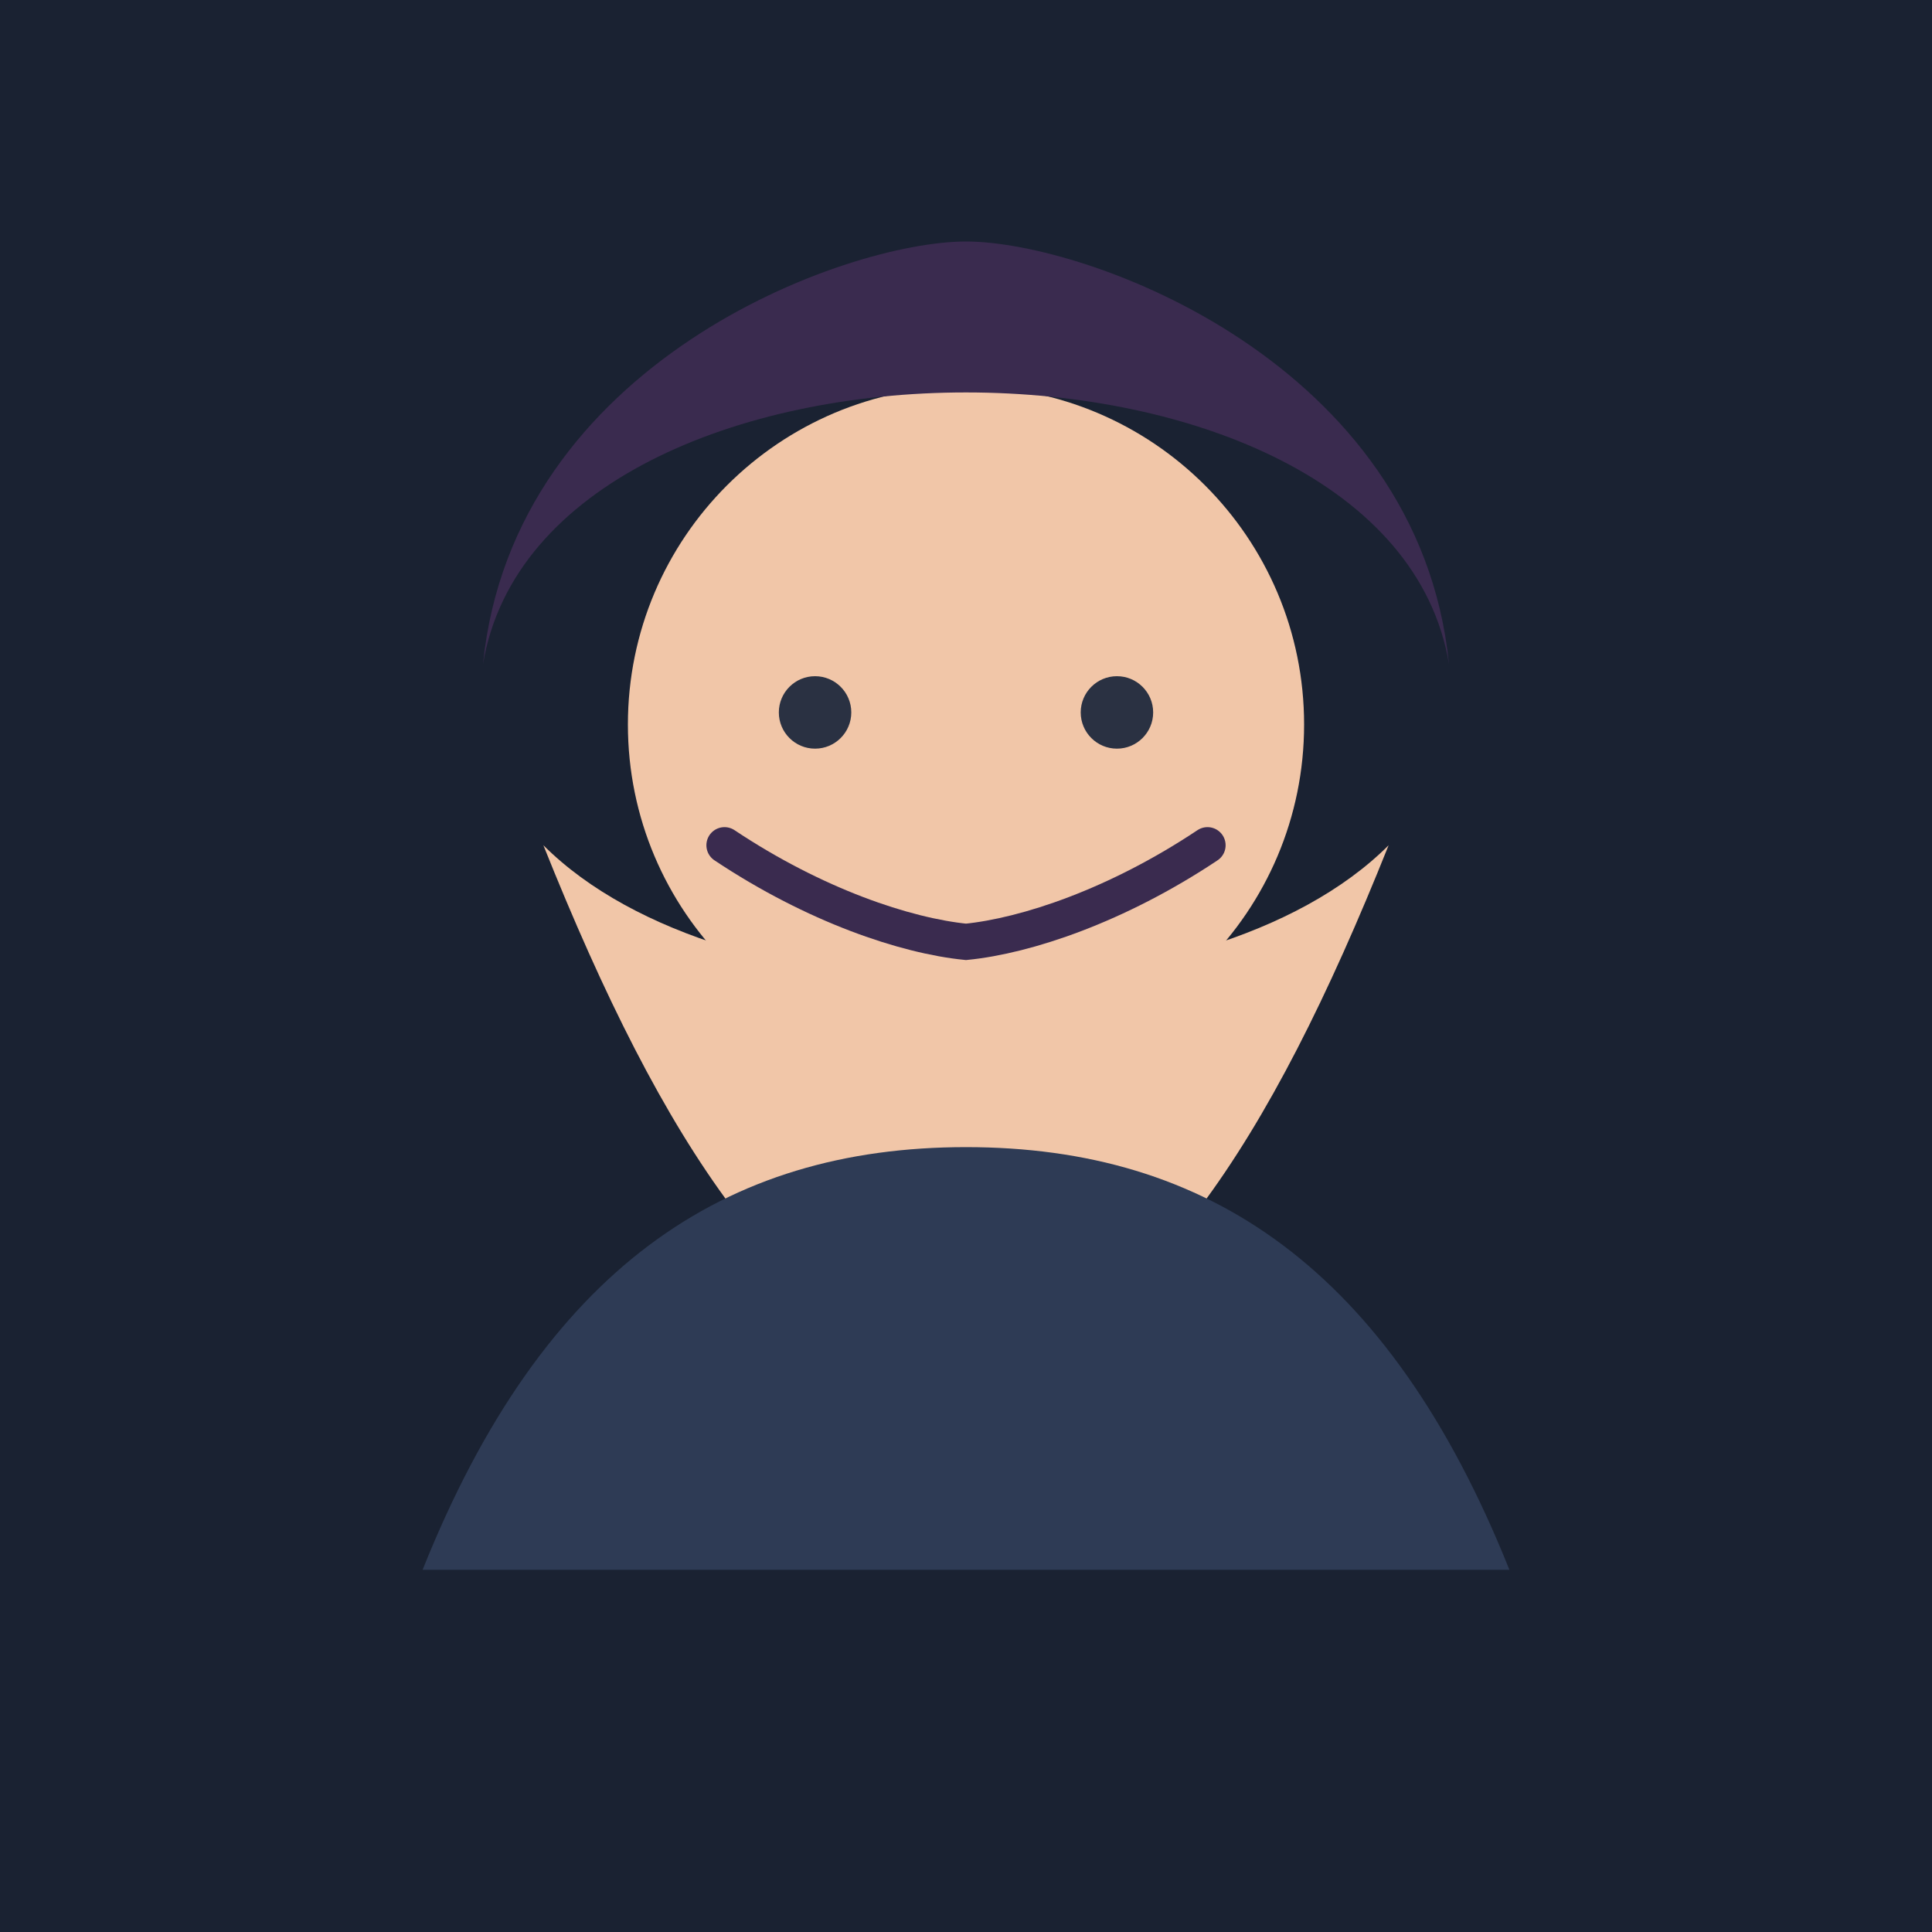
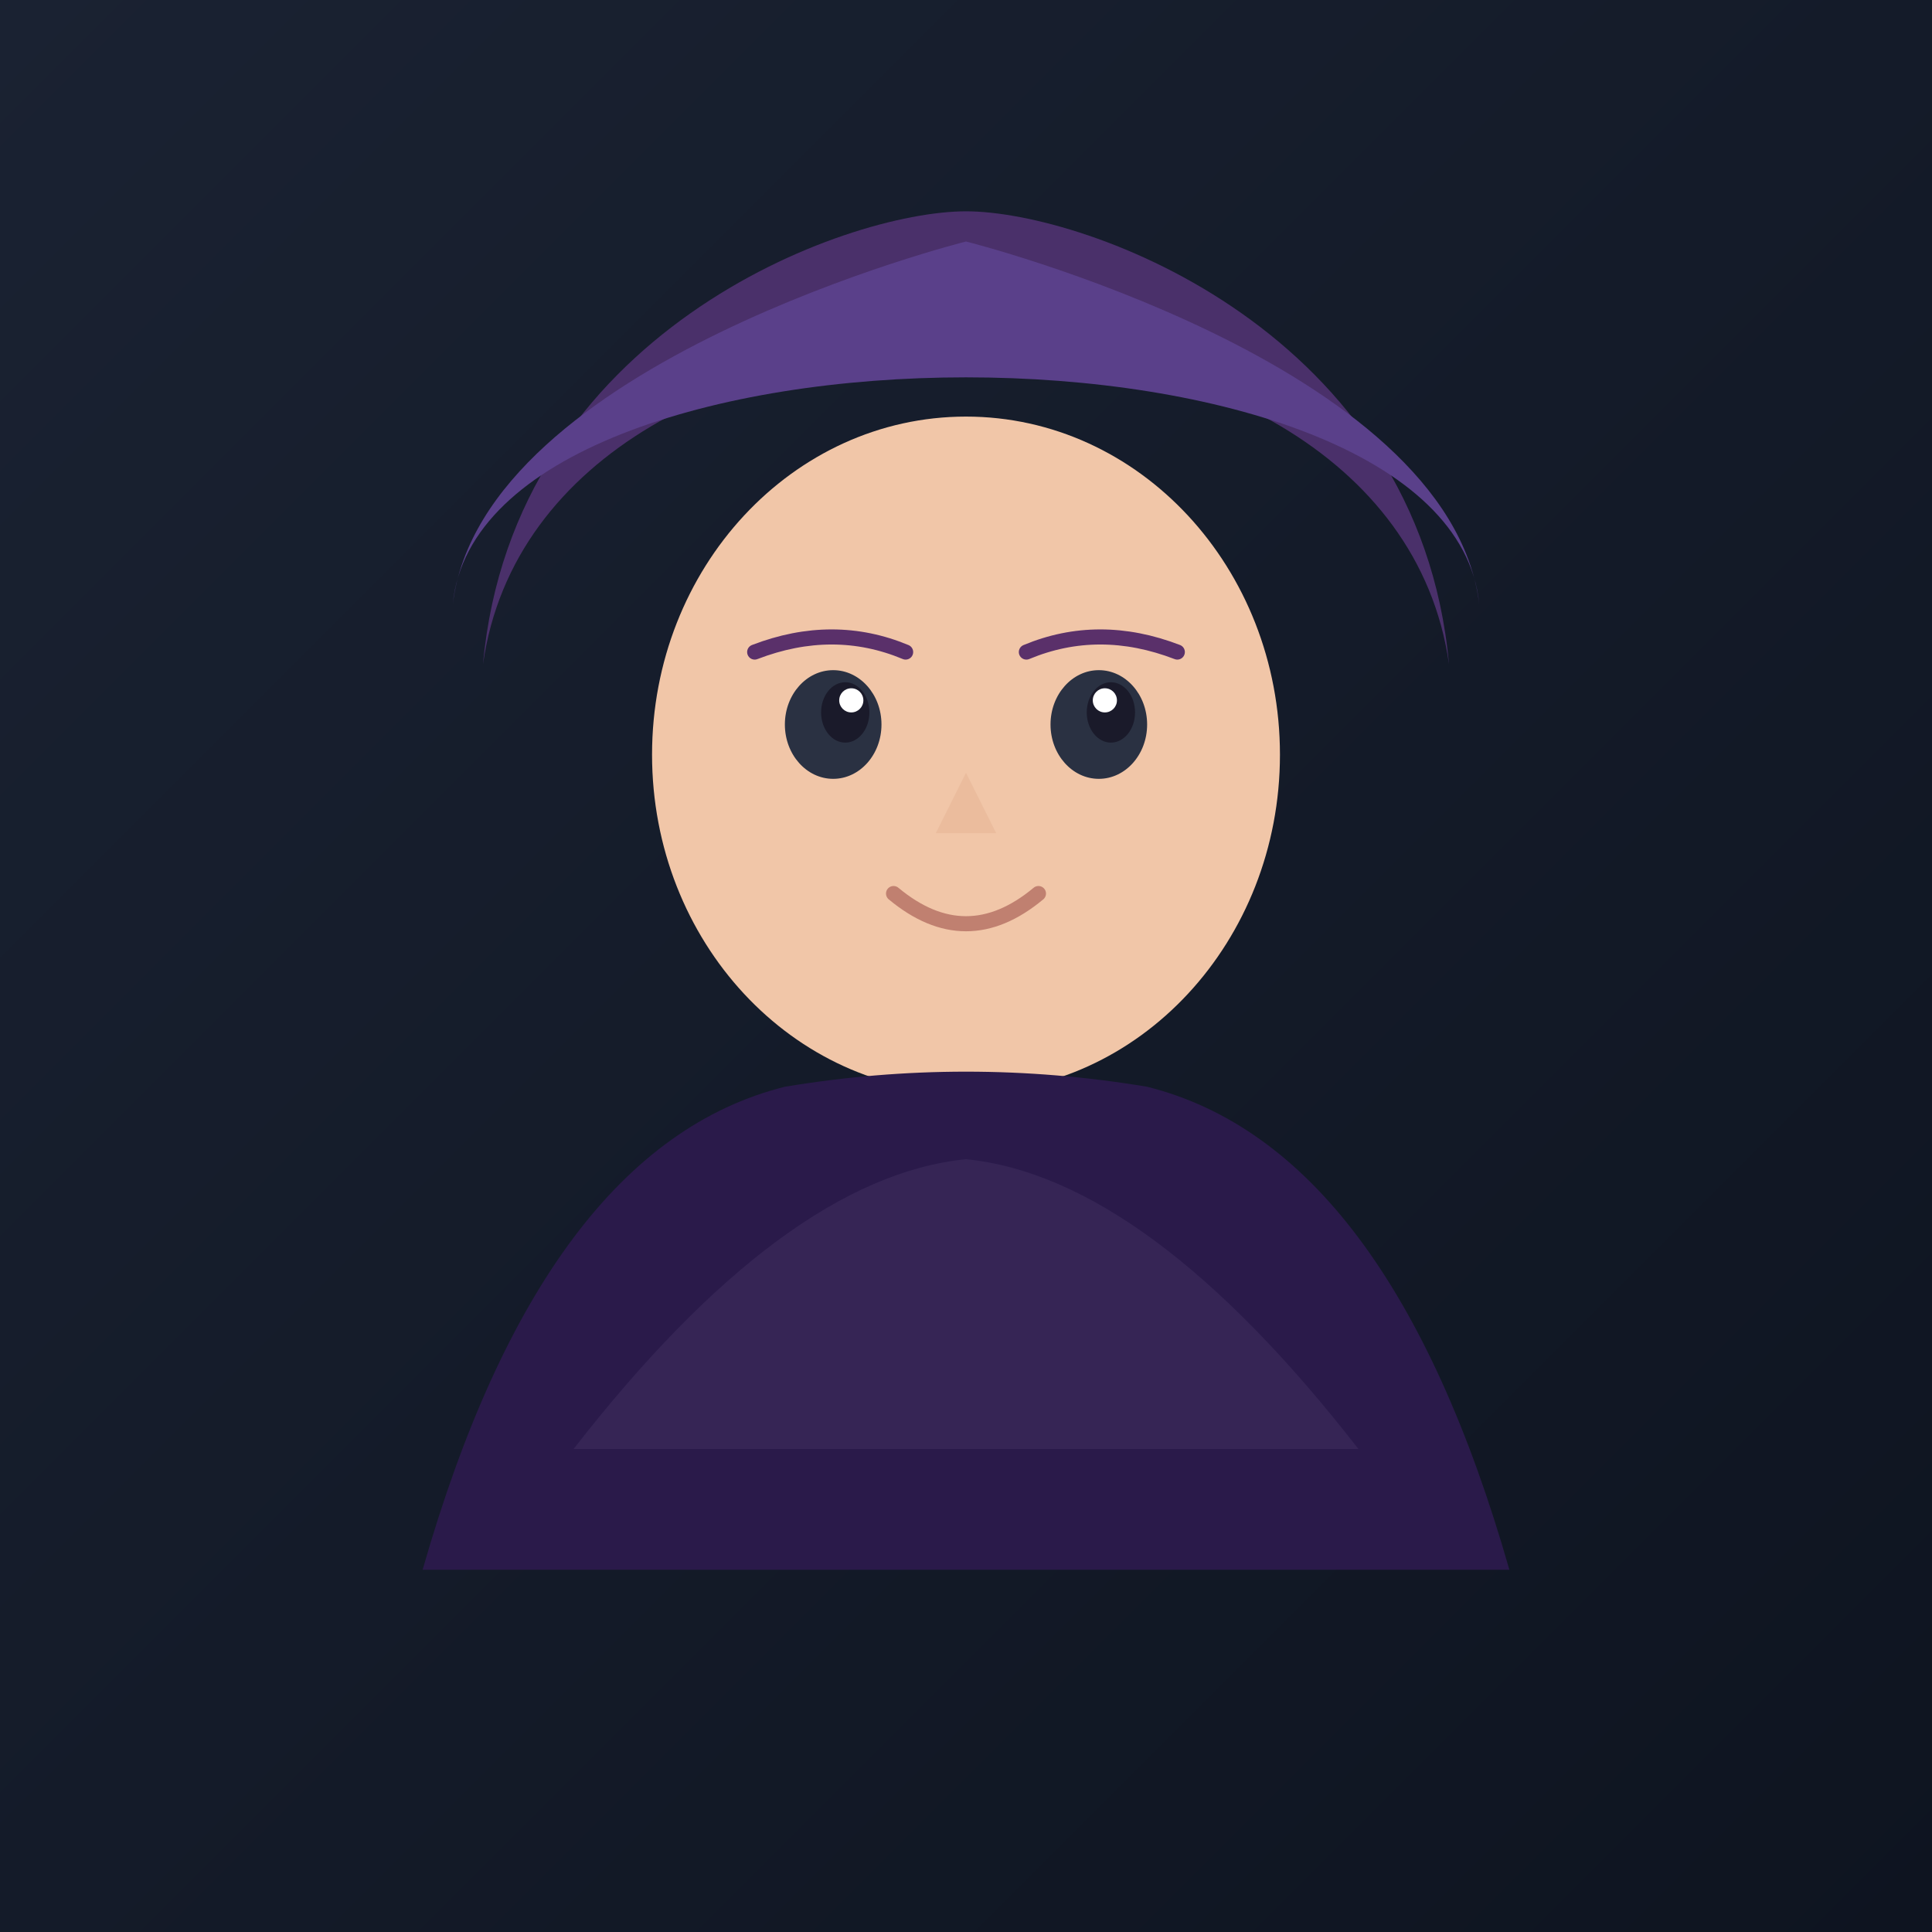
<svg xmlns="http://www.w3.org/2000/svg" width="320" height="320" viewBox="0 0 320 320">
-   <rect width="320" height="320" fill="#1a2232" />
-   <circle cx="160" cy="120" r="56" fill="#f1c6a8" />
-   <path d="M80 110 C90 50 230 50 240 110 C235 60 180 40 160 40 C140 40 85 60 80 110 Z" fill="#3a2b4f" />
-   <path d="M90 140 C120 170 200 170 230 140 C210 190 190 220 160 230 C130 220 110 190 90 140 Z" fill="#f1c6a8" />
-   <path d="M70 260 C90 210 120 190 160 190 C200 190 230 210 250 260 Z" fill="#2e3b55" />
-   <path d="M120 140 C135 150 150 155 160 156 C170 155 185 150 200 140" fill="none" stroke="#3a2b4f" stroke-width="6" stroke-linecap="round" />
-   <circle cx="135" cy="118" r="6" fill="#2a3142" />
-   <circle cx="185" cy="118" r="6" fill="#2a3142" />
+   <defs>
+     <linearGradient id="port_bg" x1="0" y1="0" x2="1" y2="1">
+       <stop offset="0%" stop-color="#1a2232" />
+       <stop offset="100%" stop-color="#0e1420" />
+     </linearGradient>
+   </defs>
+   <rect width="320" height="320" fill="url(#port_bg)" />
+   <path d="M80 110 C90 40 230 40 240 110 C235 55 180 35 160 35 C140 35 85 55 80 110 Z" fill="#4a306a" />
+   <path d="M75 100 C80 50 240 50 245 100 C240 60 160 40 160 40 C160 40 80 60 75 100 Z" fill="#5a408a" />
+   <ellipse cx="160" cy="125" rx="52" ry="56" fill="#f1c6a8" />
+   <ellipse cx="138" cy="120" rx="8" ry="9" fill="#2a3142" />
+   <ellipse cx="182" cy="120" rx="8" ry="9" fill="#2a3142" />
+   <ellipse cx="140" cy="118" rx="4" ry="5" fill="#1a1a2a" />
+   <ellipse cx="184" cy="118" rx="4" ry="5" fill="#1a1a2a" />
+   <ellipse cx="141" cy="116" rx="2" ry="2" fill="#fff" />
+   <ellipse cx="183" cy="116" rx="2" ry="2" fill="#fff" />
+   <path d="M125 108 Q138 103 150 108" fill="none" stroke="#5a306a" stroke-width="2.5" stroke-linecap="round" />
+   <path d="M170 108 Q182 103 195 108" fill="none" stroke="#5a306a" stroke-width="2.5" stroke-linecap="round" />
+   <path d="M160 128 L155 138 L165 138 Z" fill="#e8b898" opacity="0.7" />
+   <path d="M148 148 Q160 158 172 148" fill="none" stroke="#c08070" stroke-width="2.5" stroke-linecap="round" />
+   <path d="M70 260 Q90 190 130 180 Q160 175 190 180 Q230 190 250 260 Z" fill="#2a1a4a" />
+   <path d="M95 240 Q130 195 160 192 Q190 195 225 240" fill="#3a2a5a" opacity="0.7" />
</svg>
